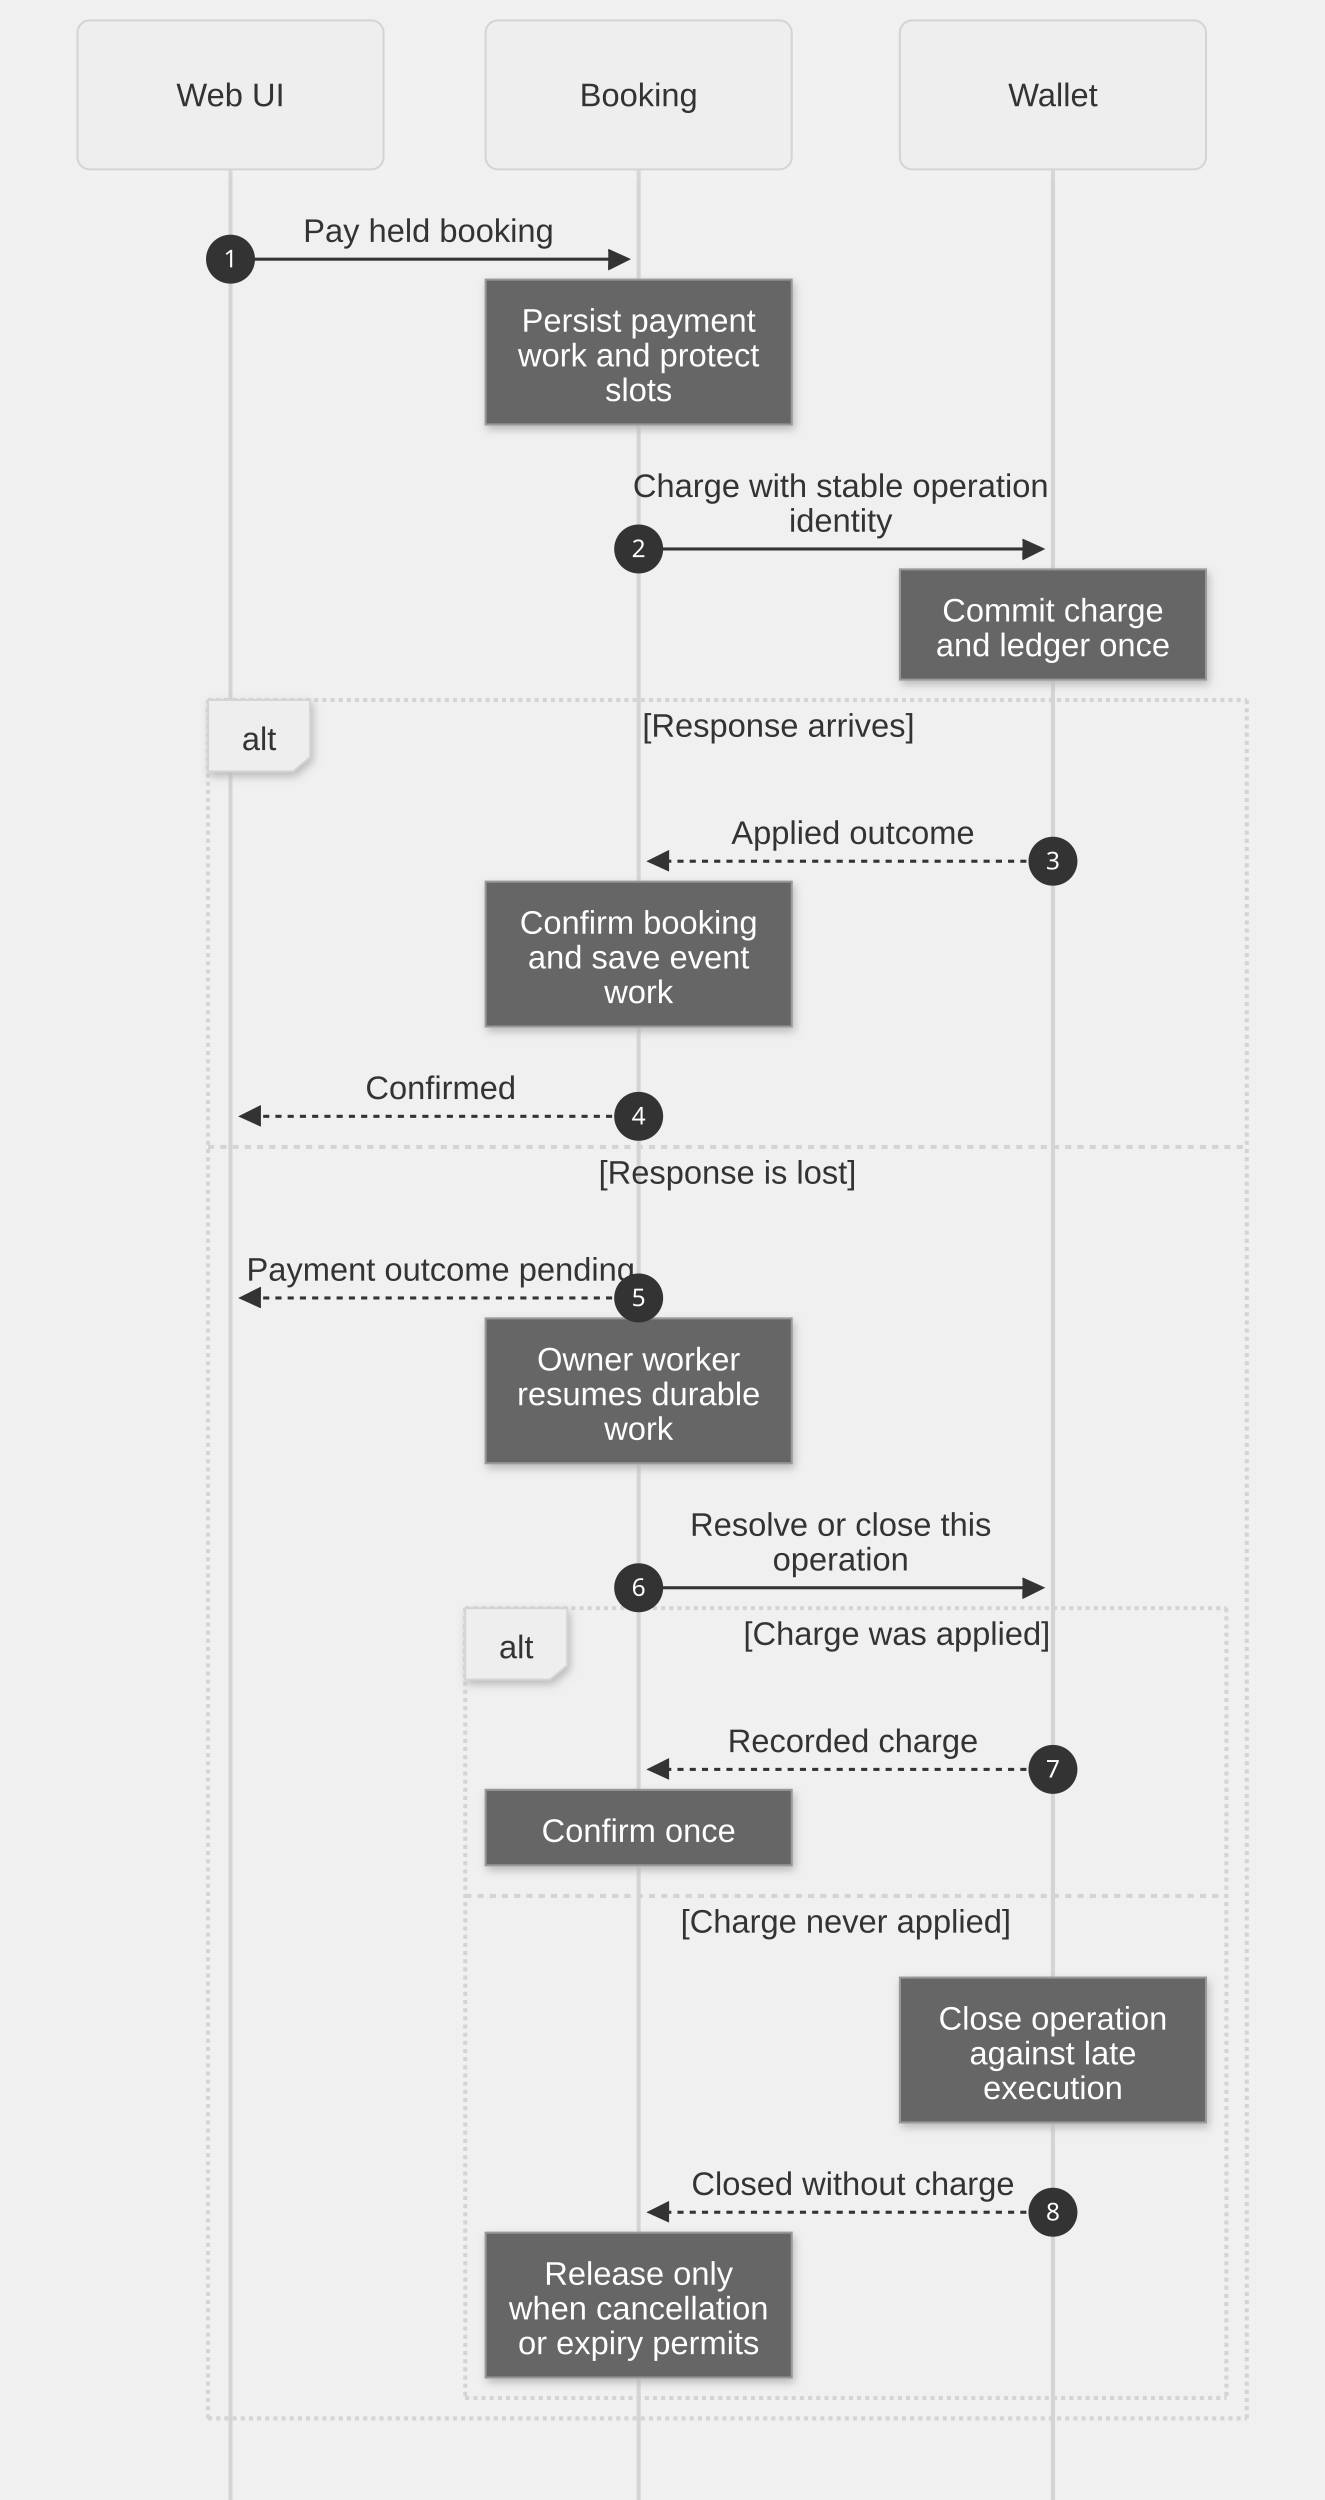
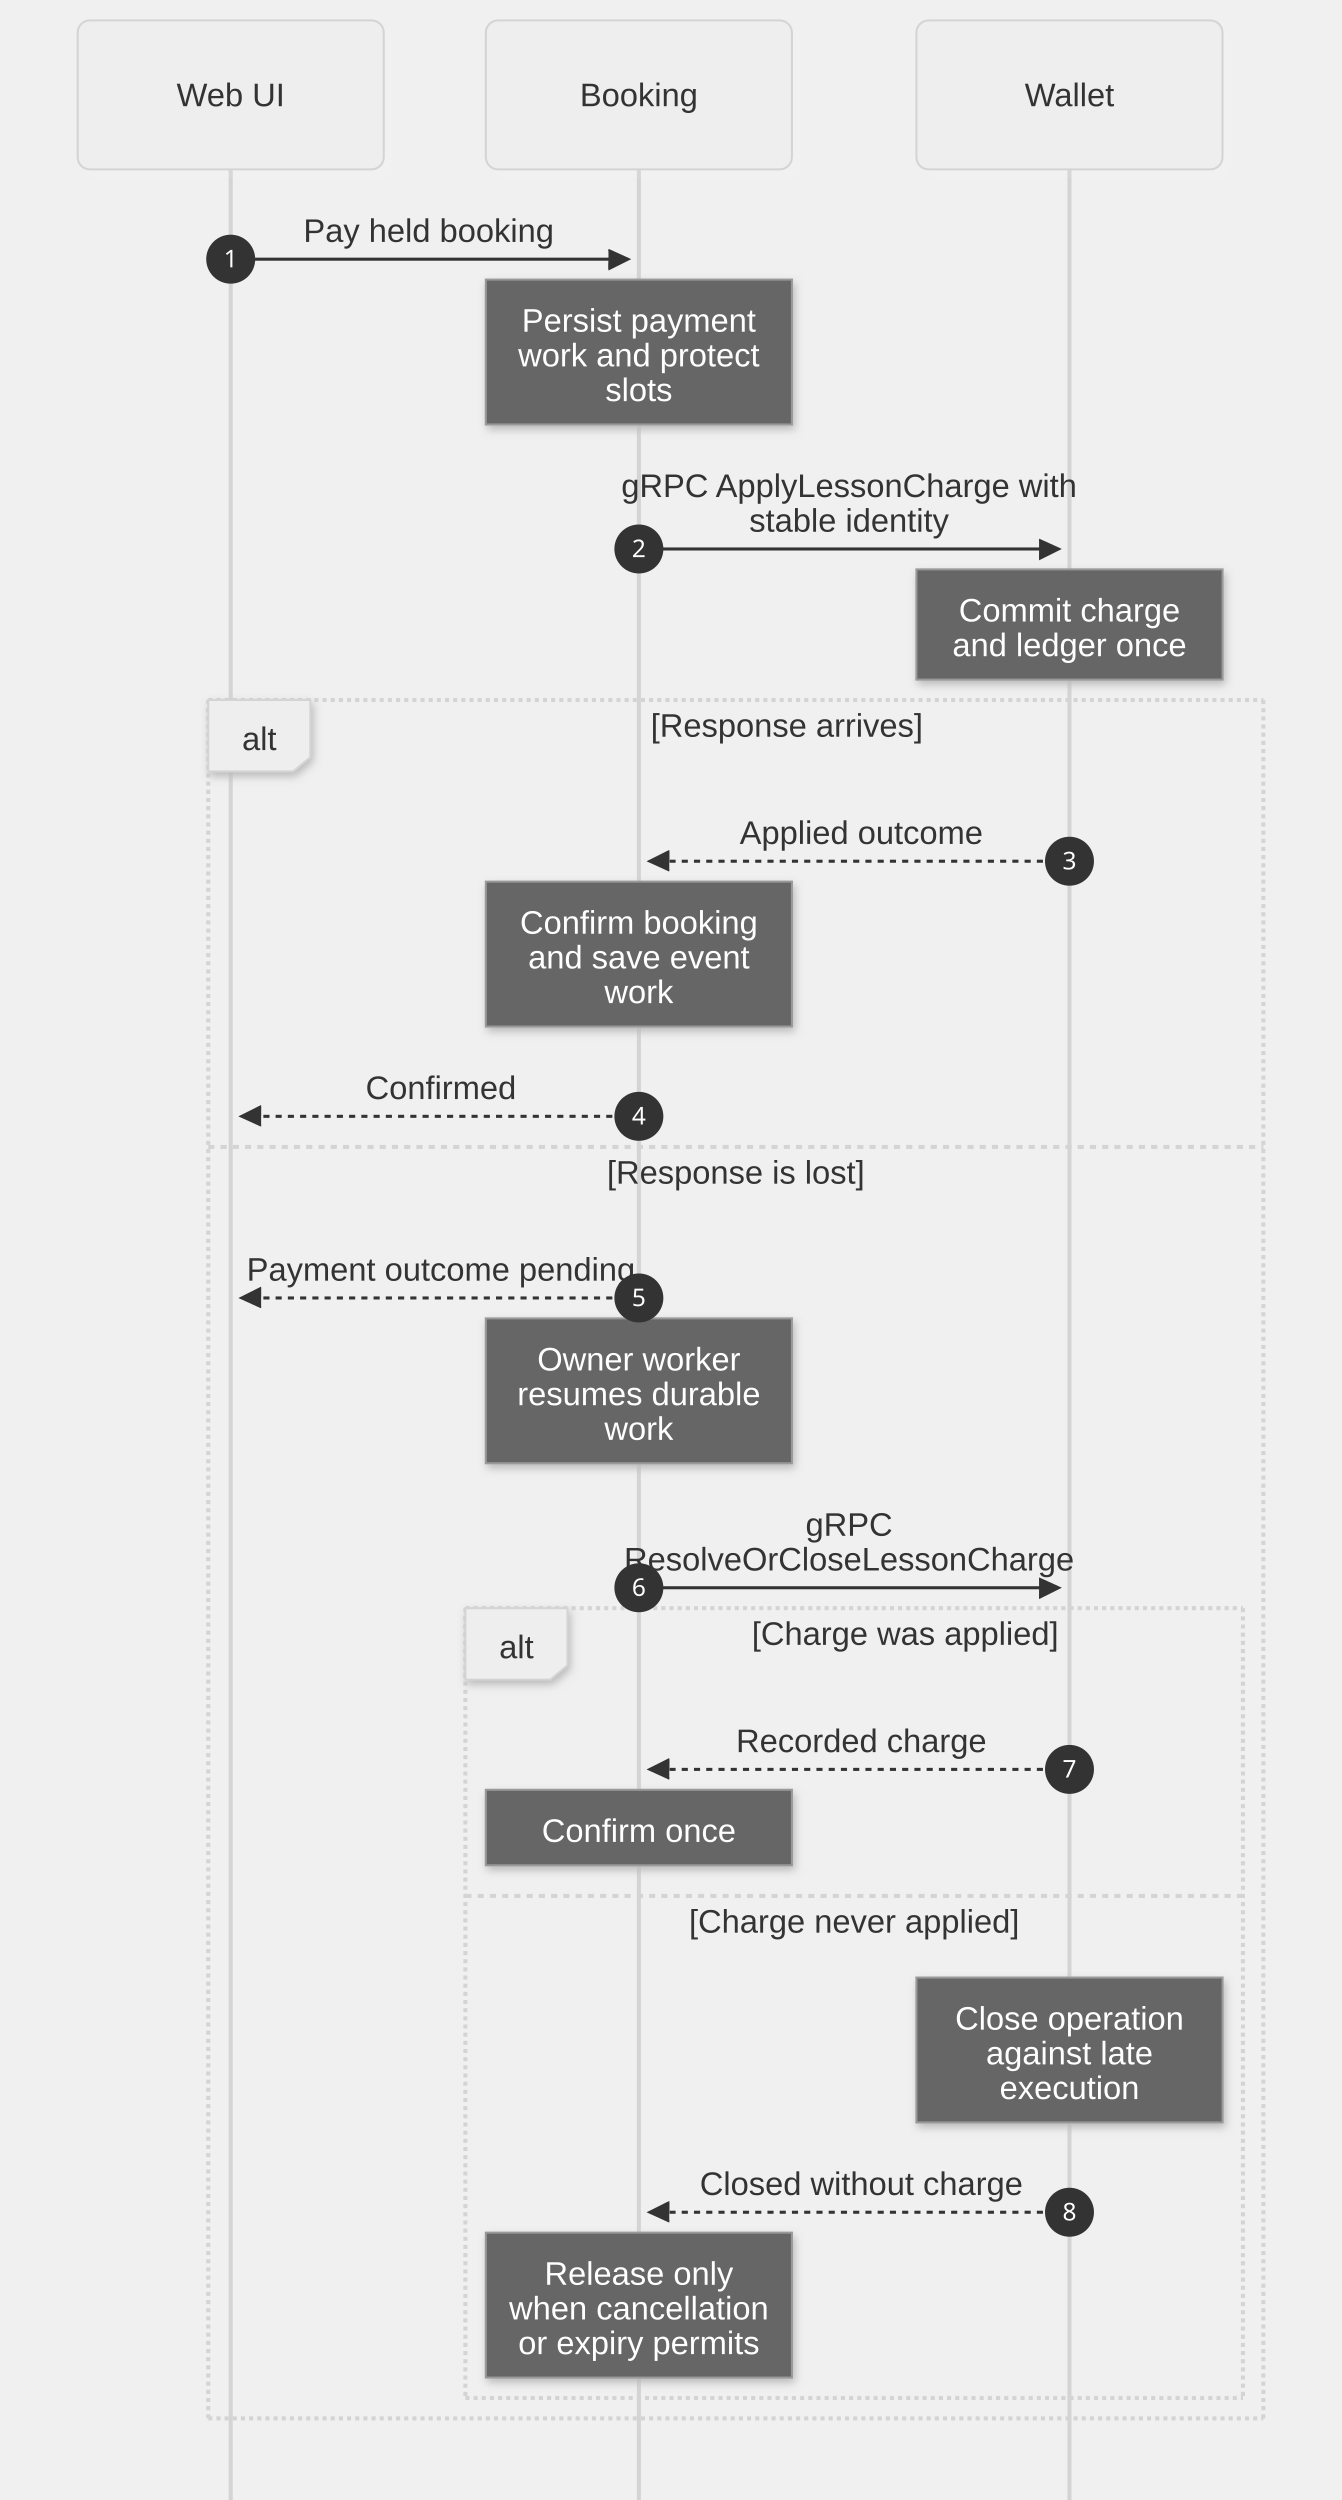
- <svg xmlns="http://www.w3.org/2000/svg" id="diagram5" width="633" height="1195" viewBox="-30 -10 633 1225" role="graphics-document document" aria-roledescription="sequence">
+ <svg xmlns="http://www.w3.org/2000/svg" id="diagram5" width="641" height="1195" viewBox="-30 -10 641 1225" role="graphics-document document" aria-roledescription="sequence">
  <g>
-     <line id="actor2" x1="478" y1="73" x2="478" y2="2000" class="actor-line 200" stroke-width="0.5px" stroke="#999" name="W" data-et="life-line" data-id="W" />
+     <line id="actor2" x1="486" y1="73" x2="486" y2="2000" class="actor-line 200" stroke-width="0.5px" stroke="#999" name="W" data-et="life-line" data-id="W" />
    <g id="root-2" data-look="neo" data-et="participant" data-type="participant" data-id="W">
-       <rect x="403" y="0" fill="#eaeaea" stroke="#666" width="150" height="73" name="W" rx="6" ry="6" class="actor actor-top" data-look="neo" filter="url(#diagram5-drop-shadow)" />
-       <text x="478" y="36.5" dominant-baseline="central" alignment-baseline="central" class="actor actor-box" style="text-anchor: middle; font-size: 16px; font-weight: 400; font-family: Arial;">
-         <tspan x="478" dy="0">Wallet</tspan>
+       <rect x="411" y="0" fill="#eaeaea" stroke="#666" width="150" height="73" name="W" rx="6" ry="6" class="actor actor-top" data-look="neo" filter="url(#diagram5-drop-shadow)" />
+       <text x="486" y="36.5" dominant-baseline="central" alignment-baseline="central" class="actor actor-box" style="text-anchor: middle; font-size: 16px; font-weight: 400; font-family: Arial;">
+         <tspan x="486" dy="0">Wallet</tspan>
      </text>
    </g>
  </g>
  <g>
    <line id="actor1" x1="275" y1="73" x2="275" y2="2000" class="actor-line 200" stroke-width="0.5px" stroke="#999" name="B" data-et="life-line" data-id="B" />
    <g id="root-1" data-look="neo" data-et="participant" data-type="participant" data-id="B">
      <rect x="200" y="0" fill="#eaeaea" stroke="#666" width="150" height="73" name="B" rx="6" ry="6" class="actor actor-top" data-look="neo" filter="url(#diagram5-drop-shadow)" />
      <text x="275" y="36.5" dominant-baseline="central" alignment-baseline="central" class="actor actor-box" style="text-anchor: middle; font-size: 16px; font-weight: 400; font-family: Arial;">
        <tspan x="275" dy="0">Booking</tspan>
      </text>
    </g>
  </g>
  <g>
    <line id="actor0" x1="75" y1="73" x2="75" y2="2000" class="actor-line 200" stroke-width="0.5px" stroke="#999" name="UI" data-et="life-line" data-id="UI" />
    <g id="root-0" data-look="neo" data-et="participant" data-type="participant" data-id="UI">
      <rect x="0" y="0" fill="#eaeaea" stroke="#666" width="150" height="73" name="UI" rx="6" ry="6" class="actor actor-top" data-look="neo" filter="url(#diagram5-drop-shadow)" />
      <text x="75" y="36.5" dominant-baseline="central" alignment-baseline="central" class="actor actor-box" style="text-anchor: middle; font-size: 16px; font-weight: 400; font-family: Arial;">
        <tspan x="75" dy="0">Web UI</tspan>
      </text>
    </g>
  </g>
  <style>#diagram5{font-family:Arial;font-size:16px;fill:#000000;}@keyframes edge-animation-frame{from{stroke-dashoffset:0;}}@keyframes dash{to{stroke-dashoffset:0;}}#diagram5 .edge-animation-slow{stroke-dasharray:9,5!important;stroke-dashoffset:900;animation:dash 50s linear infinite;stroke-linecap:round;}#diagram5 .edge-animation-fast{stroke-dasharray:9,5!important;stroke-dashoffset:900;animation:dash 20s linear infinite;stroke-linecap:round;}#diagram5 .error-icon{fill:#552222;}#diagram5 .error-text{fill:#552222;stroke:#552222;}#diagram5 .edge-thickness-normal{stroke-width:1px;}#diagram5 .edge-thickness-thick{stroke-width:3.5px;}#diagram5 .edge-pattern-solid{stroke-dasharray:0;}#diagram5 .edge-thickness-invisible{stroke-width:0;fill:none;}#diagram5 .edge-pattern-dashed{stroke-dasharray:3;}#diagram5 .edge-pattern-dotted{stroke-dasharray:2;}#diagram5 .marker{fill:#666;stroke:#666;}#diagram5 .marker.cross{stroke:#666;}#diagram5 svg{font-family:Arial;font-size:16px;}#diagram5 p{margin:0;}#diagram5 .actor{stroke:hsl(0, 0%, 83%);fill:#eee;stroke-width:1;}#diagram5 rect.actor.outer-path[data-look="neo"]{filter:drop-shadow( 1px 2px 2px rgba(185,185,185,1));}#diagram5 rect.note[data-look="neo"]{stroke:#999;fill:#666;filter:drop-shadow( 1px 2px 2px rgba(185,185,185,1));}#diagram5 text.actor&gt;tspan{fill:#333;stroke:none;}#diagram5 .actor-line{stroke:hsl(0, 0%, 83%);}#diagram5 .innerArc{stroke-width:1.5;stroke-dasharray:none;}#diagram5 .messageLine0{stroke-width:1.5;stroke-dasharray:none;stroke:#333;}#diagram5 .messageLine1{stroke-width:1.5;stroke-dasharray:2,2;stroke:#333;}#diagram5 [id$="-arrowhead"] path{fill:#333;stroke:#333;}#diagram5 .sequenceNumber{fill:white;}#diagram5 [id$="-sequencenumber"]{fill:#333;}#diagram5 [id$="-crosshead"] path{fill:#333;stroke:#333;}#diagram5 .messageText{fill:#333;stroke:none;}#diagram5 .labelBox{stroke:hsl(0, 0%, 83%);fill:#eee;filter:drop-shadow( 1px 2px 2px rgba(185,185,185,1));}#diagram5 .labelText,#diagram5 .labelText&gt;tspan{fill:#333;stroke:none;}#diagram5 .loopText,#diagram5 .loopText&gt;tspan{fill:#333;stroke:none;}#diagram5 .sectionTitle,#diagram5 .sectionTitle&gt;tspan{fill:#333;stroke:none;}#diagram5 .loopLine{stroke-width:2px;stroke-dasharray:2,2;stroke:hsl(0, 0%, 83%);fill:hsl(0, 0%, 83%);}#diagram5 .note{stroke:#999;fill:#666;}#diagram5 .noteText,#diagram5 .noteText&gt;tspan{fill:#fff;stroke:none;}#diagram5 .activation0{fill:#f4f4f4;stroke:#666;}#diagram5 .activation1{fill:#f4f4f4;stroke:#666;}#diagram5 .activation2{fill:#f4f4f4;stroke:#666;}#diagram5 .actorPopupMenu{position:absolute;}#diagram5 .actorPopupMenuPanel{position:absolute;fill:#eee;box-shadow:0px 8px 16px 0px rgba(0,0,0,0.2);filter:drop-shadow(3px 5px 2px rgb(0 0 0 / 0.4));}#diagram5 .actor-man circle,#diagram5 line{fill:#eee;stroke-width:2px;}#diagram5 g rect.rect{filter:drop-shadow( 1px 2px 2px rgba(185,185,185,1));stroke:#999;}#diagram5 .node .neo-node{stroke:#999;}#diagram5 [data-look="neo"].node rect,#diagram5 [data-look="neo"].cluster rect,#diagram5 [data-look="neo"].node polygon{stroke:url(#diagram5-gradient);filter:drop-shadow( 1px 2px 2px rgba(185,185,185,1));}#diagram5 [data-look="neo"].swimlane.cluster rect{filter:none;}#diagram5 [data-look="neo"].node path{stroke:url(#diagram5-gradient);stroke-width:1px;}#diagram5 [data-look="neo"].node .outer-path{filter:drop-shadow( 1px 2px 2px rgba(185,185,185,1));}#diagram5 [data-look="neo"].node .neo-line path{stroke:#999;filter:none;}#diagram5 [data-look="neo"].node circle{stroke:url(#diagram5-gradient);filter:drop-shadow( 1px 2px 2px rgba(185,185,185,1));}#diagram5 [data-look="neo"].node circle .state-start{fill:#000000;}#diagram5 [data-look="neo"].icon-shape .icon{fill:url(#diagram5-gradient);filter:drop-shadow( 1px 2px 2px rgba(185,185,185,1));}#diagram5 [data-look="neo"].icon-shape .icon-neo path{stroke:url(#diagram5-gradient);filter:drop-shadow( 1px 2px 2px rgba(185,185,185,1));}#diagram5 :root{--mermaid-font-family:Arial;}</style>
  <g />
  <defs>
    <symbol id="diagram5-computer" width="24" height="24">
      <path transform="scale(.5)" d="M2 2v13h20v-13h-20zm18 11h-16v-9h16v9zm-10.228 6l.466-1h3.524l.467 1h-4.457zm14.228 3h-24l2-6h2.104l-1.33 4h18.45l-1.297-4h2.073l2 6zm-5-10h-14v-7h14v7z" />
    </symbol>
  </defs>
  <defs>
    <symbol id="diagram5-database" fill-rule="evenodd" clip-rule="evenodd">
      <path transform="scale(.5)" d="M12.258.001l.256.004.255.005.253.008.251.01.249.012.247.015.246.016.242.019.241.02.239.023.236.024.233.027.231.028.229.031.225.032.223.034.22.036.217.038.214.04.211.041.208.043.205.045.201.046.198.048.194.05.191.051.187.053.183.054.18.056.175.057.172.059.168.06.163.061.16.063.155.064.15.066.074.033.073.033.071.034.07.034.069.035.068.035.067.035.066.035.064.036.064.036.062.036.06.036.06.037.058.037.058.037.055.038.055.038.053.038.052.038.051.039.05.039.048.039.047.039.045.04.044.04.043.04.041.04.04.041.039.041.037.041.036.041.034.041.033.042.032.042.03.042.029.042.027.042.026.043.024.043.023.043.021.043.02.043.018.044.017.043.015.044.013.044.012.044.011.045.009.044.007.045.006.045.004.045.002.045.001.045v17l-.001.045-.002.045-.004.045-.006.045-.007.045-.009.044-.011.045-.012.044-.013.044-.015.044-.017.043-.018.044-.02.043-.021.043-.023.043-.024.043-.026.043-.027.042-.029.042-.03.042-.032.042-.033.042-.034.041-.036.041-.037.041-.039.041-.04.041-.041.04-.043.04-.044.04-.045.04-.047.039-.048.039-.05.039-.051.039-.052.038-.053.038-.055.038-.055.038-.058.037-.058.037-.06.037-.06.036-.062.036-.064.036-.064.036-.066.035-.067.035-.068.035-.069.035-.07.034-.071.034-.073.033-.074.033-.15.066-.155.064-.16.063-.163.061-.168.06-.172.059-.175.057-.18.056-.183.054-.187.053-.191.051-.194.05-.198.048-.201.046-.205.045-.208.043-.211.041-.214.04-.217.038-.22.036-.223.034-.225.032-.229.031-.231.028-.233.027-.236.024-.239.023-.241.02-.242.019-.246.016-.247.015-.249.012-.251.01-.253.008-.255.005-.256.004-.258.001-.258-.001-.256-.004-.255-.005-.253-.008-.251-.01-.249-.012-.247-.015-.245-.016-.243-.019-.241-.02-.238-.023-.236-.024-.234-.027-.231-.028-.228-.031-.226-.032-.223-.034-.22-.036-.217-.038-.214-.04-.211-.041-.208-.043-.204-.045-.201-.046-.198-.048-.195-.05-.19-.051-.187-.053-.184-.054-.179-.056-.176-.057-.172-.059-.167-.06-.164-.061-.159-.063-.155-.064-.151-.066-.074-.033-.072-.033-.072-.034-.07-.034-.069-.035-.068-.035-.067-.035-.066-.035-.064-.036-.063-.036-.062-.036-.061-.036-.06-.037-.058-.037-.057-.037-.056-.038-.055-.038-.053-.038-.052-.038-.051-.039-.049-.039-.049-.039-.046-.039-.046-.04-.044-.04-.043-.04-.041-.04-.04-.041-.039-.041-.037-.041-.036-.041-.034-.041-.033-.042-.032-.042-.03-.042-.029-.042-.027-.042-.026-.043-.024-.043-.023-.043-.021-.043-.02-.043-.018-.044-.017-.043-.015-.044-.013-.044-.012-.044-.011-.045-.009-.044-.007-.045-.006-.045-.004-.045-.002-.045-.001-.045v-17l.001-.045.002-.045.004-.045.006-.045.007-.045.009-.044.011-.045.012-.044.013-.044.015-.044.017-.043.018-.044.02-.043.021-.043.023-.043.024-.043.026-.043.027-.042.029-.042.03-.042.032-.042.033-.042.034-.041.036-.041.037-.041.039-.041.04-.041.041-.04.043-.04.044-.04.046-.04.046-.039.049-.039.049-.039.051-.039.052-.038.053-.038.055-.038.056-.038.057-.037.058-.037.06-.037.061-.036.062-.036.063-.036.064-.036.066-.035.067-.035.068-.035.069-.035.07-.034.072-.034.072-.033.074-.033.151-.066.155-.064.159-.063.164-.061.167-.06.172-.059.176-.057.179-.056.184-.054.187-.053.19-.051.195-.05.198-.048.201-.046.204-.045.208-.043.211-.041.214-.04.217-.038.22-.036.223-.034.226-.032.228-.031.231-.028.234-.027.236-.024.238-.023.241-.02.243-.019.245-.016.247-.015.249-.012.251-.01.253-.008.255-.005.256-.004.258-.001.258.001zm-9.258 20.499v.01l.001.021.003.021.004.022.005.021.006.022.007.022.009.023.01.022.011.023.012.023.013.023.015.023.016.024.017.023.018.024.019.024.021.024.022.025.023.024.024.025.052.049.056.05.061.051.066.051.07.051.075.051.079.052.084.052.088.052.092.052.097.052.102.051.105.052.11.052.114.051.119.051.123.051.127.05.131.05.135.05.139.048.144.049.147.047.152.047.155.047.16.045.163.045.167.043.171.043.176.041.178.041.183.039.187.039.19.037.194.035.197.035.202.033.204.031.209.03.212.029.216.027.219.025.222.024.226.021.23.02.233.018.236.016.24.015.243.012.246.01.249.008.253.005.256.004.259.001.26-.001.257-.004.254-.005.25-.008.247-.011.244-.012.241-.014.237-.016.233-.018.231-.021.226-.021.224-.024.22-.026.216-.027.212-.028.21-.031.205-.031.202-.034.198-.034.194-.036.191-.037.187-.039.183-.04.179-.04.175-.042.172-.043.168-.044.163-.045.16-.046.155-.046.152-.047.148-.048.143-.049.139-.049.136-.05.131-.05.126-.05.123-.051.118-.052.114-.051.11-.052.106-.052.101-.052.096-.052.092-.052.088-.053.083-.051.079-.052.074-.052.07-.051.065-.051.06-.051.056-.05.051-.05.023-.024.023-.025.021-.024.02-.024.019-.024.018-.024.017-.024.015-.023.014-.024.013-.023.012-.023.01-.023.01-.022.008-.022.006-.022.006-.022.004-.022.004-.021.001-.021.001-.021v-4.127l-.077.055-.08.053-.083.054-.085.053-.087.052-.09.052-.093.051-.095.05-.097.05-.1.049-.102.049-.105.048-.106.047-.109.047-.111.046-.114.045-.115.045-.118.044-.12.043-.122.042-.124.042-.126.041-.128.04-.13.04-.132.038-.134.038-.135.037-.138.037-.139.035-.142.035-.143.034-.144.033-.147.032-.148.031-.15.03-.151.03-.153.029-.154.027-.156.027-.158.026-.159.025-.161.024-.162.023-.163.022-.165.021-.166.02-.167.019-.169.018-.169.017-.171.016-.173.015-.173.014-.175.013-.175.012-.177.011-.178.01-.179.008-.179.008-.181.006-.182.005-.182.004-.184.003-.184.002h-.37l-.184-.002-.184-.003-.182-.004-.182-.005-.181-.006-.179-.008-.179-.008-.178-.01-.176-.011-.176-.012-.175-.013-.173-.014-.172-.015-.171-.016-.17-.017-.169-.018-.167-.019-.166-.02-.165-.021-.163-.022-.162-.023-.161-.024-.159-.025-.157-.026-.156-.027-.155-.027-.153-.029-.151-.03-.15-.03-.148-.031-.146-.032-.145-.033-.143-.034-.141-.035-.14-.035-.137-.037-.136-.037-.134-.038-.132-.038-.13-.04-.128-.04-.126-.041-.124-.042-.122-.042-.12-.044-.117-.043-.116-.045-.113-.045-.112-.046-.109-.047-.106-.047-.105-.048-.102-.049-.1-.049-.097-.05-.095-.05-.093-.052-.09-.051-.087-.052-.085-.053-.083-.054-.08-.054-.077-.054v4.127zm0-5.654v.011l.001.021.003.021.004.021.005.022.006.022.007.022.009.022.01.022.011.023.012.023.013.023.015.024.016.023.017.024.018.024.019.024.021.024.022.024.023.025.024.024.052.05.056.05.061.05.066.051.07.051.075.052.079.051.084.052.088.052.092.052.097.052.102.052.105.052.11.051.114.051.119.052.123.05.127.051.131.05.135.049.139.049.144.048.147.048.152.047.155.046.16.045.163.045.167.044.171.042.176.042.178.04.183.04.187.038.19.037.194.036.197.034.202.033.204.032.209.03.212.028.216.027.219.025.222.024.226.022.23.02.233.018.236.016.24.014.243.012.246.01.249.008.253.006.256.003.259.001.26-.001.257-.003.254-.006.25-.008.247-.01.244-.012.241-.015.237-.016.233-.018.231-.02.226-.022.224-.024.22-.025.216-.027.212-.029.21-.03.205-.032.202-.033.198-.035.194-.036.191-.037.187-.039.183-.039.179-.041.175-.042.172-.043.168-.044.163-.045.16-.045.155-.047.152-.047.148-.048.143-.048.139-.05.136-.049.131-.05.126-.051.123-.051.118-.051.114-.052.11-.052.106-.052.101-.052.096-.052.092-.052.088-.052.083-.052.079-.052.074-.051.07-.052.065-.051.06-.05.056-.051.051-.049.023-.025.023-.024.021-.025.02-.024.019-.024.018-.024.017-.024.015-.023.014-.023.013-.024.012-.022.01-.023.01-.023.008-.022.006-.022.006-.022.004-.021.004-.022.001-.021.001-.021v-4.139l-.077.054-.08.054-.083.054-.085.052-.087.053-.09.051-.093.051-.095.051-.097.05-.1.049-.102.049-.105.048-.106.047-.109.047-.111.046-.114.045-.115.044-.118.044-.12.044-.122.042-.124.042-.126.041-.128.04-.13.039-.132.039-.134.038-.135.037-.138.036-.139.036-.142.035-.143.033-.144.033-.147.033-.148.031-.15.03-.151.03-.153.028-.154.028-.156.027-.158.026-.159.025-.161.024-.162.023-.163.022-.165.021-.166.02-.167.019-.169.018-.169.017-.171.016-.173.015-.173.014-.175.013-.175.012-.177.011-.178.009-.179.009-.179.007-.181.007-.182.005-.182.004-.184.003-.184.002h-.37l-.184-.002-.184-.003-.182-.004-.182-.005-.181-.007-.179-.007-.179-.009-.178-.009-.176-.011-.176-.012-.175-.013-.173-.014-.172-.015-.171-.016-.17-.017-.169-.018-.167-.019-.166-.02-.165-.021-.163-.022-.162-.023-.161-.024-.159-.025-.157-.026-.156-.027-.155-.028-.153-.028-.151-.03-.15-.03-.148-.031-.146-.033-.145-.033-.143-.033-.141-.035-.14-.036-.137-.036-.136-.037-.134-.038-.132-.039-.13-.039-.128-.04-.126-.041-.124-.042-.122-.043-.12-.043-.117-.044-.116-.044-.113-.046-.112-.046-.109-.046-.106-.047-.105-.048-.102-.049-.1-.049-.097-.05-.095-.051-.093-.051-.09-.051-.087-.053-.085-.052-.083-.054-.08-.054-.077-.054v4.139zm0-5.666v.011l.001.02.003.022.004.021.005.022.006.021.007.022.009.023.01.022.011.023.012.023.013.023.015.023.016.024.017.024.018.023.019.024.021.025.022.024.023.024.024.025.052.05.056.05.061.05.066.051.07.051.075.052.079.051.084.052.088.052.092.052.097.052.102.052.105.051.11.052.114.051.119.051.123.051.127.05.131.05.135.05.139.049.144.048.147.048.152.047.155.046.16.045.163.045.167.043.171.043.176.042.178.04.183.04.187.038.19.037.194.036.197.034.202.033.204.032.209.03.212.028.216.027.219.025.222.024.226.021.23.02.233.018.236.017.24.014.243.012.246.01.249.008.253.006.256.003.259.001.26-.001.257-.003.254-.006.25-.008.247-.01.244-.013.241-.014.237-.016.233-.018.231-.02.226-.022.224-.024.22-.025.216-.027.212-.029.21-.03.205-.032.202-.033.198-.035.194-.036.191-.037.187-.039.183-.039.179-.041.175-.042.172-.043.168-.044.163-.045.16-.045.155-.047.152-.047.148-.048.143-.049.139-.049.136-.049.131-.051.126-.05.123-.051.118-.052.114-.051.11-.052.106-.052.101-.052.096-.052.092-.052.088-.052.083-.052.079-.052.074-.052.07-.051.065-.051.06-.051.056-.05.051-.049.023-.025.023-.025.021-.024.02-.024.019-.024.018-.024.017-.024.015-.023.014-.024.013-.023.012-.023.01-.022.01-.023.008-.022.006-.022.006-.022.004-.022.004-.021.001-.021.001-.021v-4.153l-.077.054-.08.054-.083.053-.085.053-.087.053-.09.051-.093.051-.095.051-.097.05-.1.049-.102.048-.105.048-.106.048-.109.046-.111.046-.114.046-.115.044-.118.044-.12.043-.122.043-.124.042-.126.041-.128.04-.13.039-.132.039-.134.038-.135.037-.138.036-.139.036-.142.034-.143.034-.144.033-.147.032-.148.032-.15.03-.151.03-.153.028-.154.028-.156.027-.158.026-.159.024-.161.024-.162.023-.163.023-.165.021-.166.02-.167.019-.169.018-.169.017-.171.016-.173.015-.173.014-.175.013-.175.012-.177.01-.178.01-.179.009-.179.007-.181.006-.182.006-.182.004-.184.003-.184.001-.185.001-.185-.001-.184-.001-.184-.003-.182-.004-.182-.006-.181-.006-.179-.007-.179-.009-.178-.01-.176-.01-.176-.012-.175-.013-.173-.014-.172-.015-.171-.016-.17-.017-.169-.018-.167-.019-.166-.02-.165-.021-.163-.023-.162-.023-.161-.024-.159-.024-.157-.026-.156-.027-.155-.028-.153-.028-.151-.03-.15-.03-.148-.032-.146-.032-.145-.033-.143-.034-.141-.034-.14-.036-.137-.036-.136-.037-.134-.038-.132-.039-.13-.039-.128-.041-.126-.041-.124-.041-.122-.043-.12-.043-.117-.044-.116-.044-.113-.046-.112-.046-.109-.046-.106-.048-.105-.048-.102-.048-.1-.05-.097-.049-.095-.051-.093-.051-.09-.052-.087-.052-.085-.053-.083-.053-.08-.054-.077-.054v4.153zm8.74-8.179l-.257.004-.254.005-.25.008-.247.011-.244.012-.241.014-.237.016-.233.018-.231.021-.226.022-.224.023-.22.026-.216.027-.212.028-.21.031-.205.032-.202.033-.198.034-.194.036-.191.038-.187.038-.183.04-.179.041-.175.042-.172.043-.168.043-.163.045-.16.046-.155.046-.152.048-.148.048-.143.048-.139.049-.136.05-.131.05-.126.051-.123.051-.118.051-.114.052-.11.052-.106.052-.101.052-.096.052-.092.052-.088.052-.083.052-.079.052-.074.051-.07.052-.065.051-.06.05-.056.05-.051.05-.023.025-.023.024-.021.024-.02.025-.019.024-.018.024-.017.023-.015.024-.014.023-.013.023-.012.023-.01.023-.01.022-.008.022-.006.023-.006.021-.004.022-.004.021-.001.021-.001.021.001.021.001.021.004.021.004.022.006.021.006.023.008.022.01.022.01.023.012.023.013.023.014.023.015.024.017.023.018.024.019.024.02.025.021.024.023.024.023.025.051.05.056.05.06.05.065.051.07.052.074.051.079.052.083.052.088.052.092.052.096.052.101.052.106.052.11.052.114.052.118.051.123.051.126.051.131.05.136.05.139.049.143.048.148.048.152.048.155.046.16.046.163.045.168.043.172.043.175.042.179.041.183.04.187.038.191.038.194.036.198.034.202.033.205.032.21.031.212.028.216.027.22.026.224.023.226.022.231.021.233.018.237.016.241.014.244.012.247.011.25.008.254.005.257.004.26.001.26-.001.257-.004.254-.005.25-.008.247-.011.244-.012.241-.014.237-.016.233-.018.231-.021.226-.022.224-.023.22-.026.216-.027.212-.028.21-.031.205-.032.202-.033.198-.034.194-.036.191-.038.187-.038.183-.04.179-.041.175-.042.172-.043.168-.043.163-.045.16-.046.155-.046.152-.048.148-.048.143-.048.139-.049.136-.05.131-.05.126-.051.123-.051.118-.051.114-.052.11-.052.106-.052.101-.052.096-.052.092-.052.088-.052.083-.052.079-.052.074-.051.07-.052.065-.051.06-.05.056-.05.051-.05.023-.025.023-.024.021-.024.02-.025.019-.024.018-.024.017-.023.015-.024.014-.023.013-.023.012-.023.01-.023.01-.022.008-.022.006-.023.006-.021.004-.022.004-.021.001-.021.001-.021-.001-.021-.001-.021-.004-.021-.004-.022-.006-.021-.006-.023-.008-.022-.01-.022-.01-.023-.012-.023-.013-.023-.014-.023-.015-.024-.017-.023-.018-.024-.019-.024-.02-.025-.021-.024-.023-.024-.023-.025-.051-.05-.056-.05-.06-.05-.065-.051-.07-.052-.074-.051-.079-.052-.083-.052-.088-.052-.092-.052-.096-.052-.101-.052-.106-.052-.11-.052-.114-.052-.118-.051-.123-.051-.126-.051-.131-.05-.136-.05-.139-.049-.143-.048-.148-.048-.152-.048-.155-.046-.16-.046-.163-.045-.168-.043-.172-.043-.175-.042-.179-.041-.183-.04-.187-.038-.191-.038-.194-.036-.198-.034-.202-.033-.205-.032-.21-.031-.212-.028-.216-.027-.22-.026-.224-.023-.226-.022-.231-.021-.233-.018-.237-.016-.241-.014-.244-.012-.247-.011-.25-.008-.254-.005-.257-.004-.26-.001-.26.001z" />
    </symbol>
  </defs>
  <defs>
    <symbol id="diagram5-clock" width="24" height="24">
      <path transform="scale(.5)" d="M12 2c5.514 0 10 4.486 10 10s-4.486 10-10 10-10-4.486-10-10 4.486-10 10-10zm0-2c-6.627 0-12 5.373-12 12s5.373 12 12 12 12-5.373 12-12-5.373-12-12-12zm5.848 12.459c.202.038.202.333.001.372-1.907.361-6.045 1.111-6.547 1.111-.719 0-1.301-.582-1.301-1.301 0-.512.77-5.447 1.125-7.445.034-.192.312-.181.343.014l.985 6.238 5.394 1.011z" />
    </symbol>
  </defs>
  <defs>
    <marker id="diagram5-arrowhead" refX="7.9" refY="5" markerUnits="userSpaceOnUse" markerWidth="12" markerHeight="12" orient="auto-start-reverse">
      <path d="M -1 0 L 10 5 L 0 10 z" />
    </marker>
  </defs>
  <defs>
    <marker id="diagram5-crosshead" markerWidth="15" markerHeight="8" orient="auto" refX="4" refY="4.5">
      <path fill="none" stroke="#000000" stroke-width="1pt" d="M 1,2 L 6,7 M 6,2 L 1,7" style="stroke-dasharray: 0, 0;" />
    </marker>
  </defs>
  <defs>
    <marker id="diagram5-filled-head" refX="15.5" refY="7" markerWidth="20" markerHeight="28" orient="auto">
      <path d="M 18,7 L9,13 L14,7 L9,1 Z" />
    </marker>
  </defs>
  <defs>
    <marker id="diagram5-sequencenumber" refX="15" refY="15" markerWidth="60" markerHeight="40" orient="auto">
      <circle cx="15" cy="15" r="6" />
    </marker>
  </defs>
  <defs>
    <marker id="diagram5-solidTopArrowHead" refX="7.9" refY="7.25" markerUnits="userSpaceOnUse" markerWidth="12" markerHeight="12" orient="auto-start-reverse">
      <path d="M 0 0 L 10 8 L 0 8 z" />
    </marker>
  </defs>
  <defs>
    <marker id="diagram5-solidBottomArrowHead" refX="7.9" refY="0.75" markerUnits="userSpaceOnUse" markerWidth="12" markerHeight="12" orient="auto-start-reverse">
      <path d="M 0 0 L 10 0 L 0 8 z" />
    </marker>
  </defs>
  <defs>
    <marker id="diagram5-stickTopArrowHead" refX="7.5" refY="7" markerUnits="userSpaceOnUse" markerWidth="12" markerHeight="12" orient="auto-start-reverse">
      <path d="M 0 0 L 7 7" stroke="black" stroke-width="1.5" fill="none" />
    </marker>
  </defs>
  <defs>
    <marker id="diagram5-stickBottomArrowHead" refX="7.5" refY="0" markerUnits="userSpaceOnUse" markerWidth="12" markerHeight="12" orient="auto-start-reverse">
      <path d="M 0 7 L 7 0" stroke="black" stroke-width="1.5" fill="none" />
    </marker>
  </defs>
  <defs>
    <filter id="diagram5-drop-shadow" height="130%" width="130%">
      <feDropShadow dx="4" dy="4" stdDeviation="0" flood-opacity="0.06" flood-color="#FFFFFF" />
    </filter>
  </defs>
  <g data-et="note" data-id="i1">
    <rect x="200" y="127" fill="#EDF2AE" stroke="#666" width="150" height="71" class="note" data-look="neo" />
    <text x="275" y="132" text-anchor="middle" dominant-baseline="middle" alignment-baseline="middle" class="noteText" dy="1em" style="font-family: Arial; font-size: 16px; font-weight: 400;">
      <tspan x="275">Persist payment</tspan>
    </text>
    <text x="275" y="149" text-anchor="middle" dominant-baseline="middle" alignment-baseline="middle" class="noteText" dy="1em" style="font-family: Arial; font-size: 16px; font-weight: 400;">
      <tspan x="275">work and protect</tspan>
    </text>
    <text x="275" y="166" text-anchor="middle" dominant-baseline="middle" alignment-baseline="middle" class="noteText" dy="1em" style="font-family: Arial; font-size: 16px; font-weight: 400;">
      <tspan x="275">slots</tspan>
    </text>
  </g>
  <g data-et="note" data-id="i3">
-     <rect x="403" y="269" fill="#EDF2AE" stroke="#666" width="150" height="54" class="note" data-look="neo" />
-     <text x="478" y="274" text-anchor="middle" dominant-baseline="middle" alignment-baseline="middle" class="noteText" dy="1em" style="font-family: Arial; font-size: 16px; font-weight: 400;">
-       <tspan x="478">Commit charge</tspan>
-     </text>
-     <text x="478" y="291" text-anchor="middle" dominant-baseline="middle" alignment-baseline="middle" class="noteText" dy="1em" style="font-family: Arial; font-size: 16px; font-weight: 400;">
-       <tspan x="478">and ledger once</tspan>
+     <rect x="411" y="269" fill="#EDF2AE" stroke="#666" width="150" height="54" class="note" data-look="neo" />
+     <text x="486" y="274" text-anchor="middle" dominant-baseline="middle" alignment-baseline="middle" class="noteText" dy="1em" style="font-family: Arial; font-size: 16px; font-weight: 400;">
+       <tspan x="486">Commit charge</tspan>
+     </text>
+     <text x="486" y="291" text-anchor="middle" dominant-baseline="middle" alignment-baseline="middle" class="noteText" dy="1em" style="font-family: Arial; font-size: 16px; font-weight: 400;">
+       <tspan x="486">and ledger once</tspan>
    </text>
  </g>
  <g data-et="note" data-id="i6">
    <rect x="200" y="422" fill="#EDF2AE" stroke="#666" width="150" height="71" class="note" data-look="neo" />
    <text x="275" y="427" text-anchor="middle" dominant-baseline="middle" alignment-baseline="middle" class="noteText" dy="1em" style="font-family: Arial; font-size: 16px; font-weight: 400;">
      <tspan x="275">Confirm booking</tspan>
    </text>
    <text x="275" y="444" text-anchor="middle" dominant-baseline="middle" alignment-baseline="middle" class="noteText" dy="1em" style="font-family: Arial; font-size: 16px; font-weight: 400;">
      <tspan x="275">and save event</tspan>
    </text>
    <text x="275" y="461" text-anchor="middle" dominant-baseline="middle" alignment-baseline="middle" class="noteText" dy="1em" style="font-family: Arial; font-size: 16px; font-weight: 400;">
      <tspan x="275">work</tspan>
    </text>
  </g>
  <g data-et="note" data-id="i10">
    <rect x="200" y="636" fill="#EDF2AE" stroke="#666" width="150" height="71" class="note" data-look="neo" />
    <text x="275" y="641" text-anchor="middle" dominant-baseline="middle" alignment-baseline="middle" class="noteText" dy="1em" style="font-family: Arial; font-size: 16px; font-weight: 400;">
      <tspan x="275">Owner worker</tspan>
    </text>
    <text x="275" y="658" text-anchor="middle" dominant-baseline="middle" alignment-baseline="middle" class="noteText" dy="1em" style="font-family: Arial; font-size: 16px; font-weight: 400;">
      <tspan x="275">resumes durable</tspan>
    </text>
    <text x="275" y="675" text-anchor="middle" dominant-baseline="middle" alignment-baseline="middle" class="noteText" dy="1em" style="font-family: Arial; font-size: 16px; font-weight: 400;">
      <tspan x="275">work</tspan>
    </text>
  </g>
  <g data-et="note" data-id="i14">
    <rect x="200" y="867" fill="#EDF2AE" stroke="#666" width="150" height="37" class="note" data-look="neo" />
    <text x="275" y="872" text-anchor="middle" dominant-baseline="middle" alignment-baseline="middle" class="noteText" dy="1em" style="font-family: Arial; font-size: 16px; font-weight: 400;">
      <tspan x="275">Confirm once</tspan>
    </text>
  </g>
  <g data-et="note" data-id="i16">
-     <rect x="403" y="959" fill="#EDF2AE" stroke="#666" width="150" height="71" class="note" data-look="neo" />
-     <text x="478" y="964" text-anchor="middle" dominant-baseline="middle" alignment-baseline="middle" class="noteText" dy="1em" style="font-family: Arial; font-size: 16px; font-weight: 400;">
-       <tspan x="478">Close operation</tspan>
-     </text>
-     <text x="478" y="981" text-anchor="middle" dominant-baseline="middle" alignment-baseline="middle" class="noteText" dy="1em" style="font-family: Arial; font-size: 16px; font-weight: 400;">
-       <tspan x="478">against late</tspan>
-     </text>
-     <text x="478" y="998" text-anchor="middle" dominant-baseline="middle" alignment-baseline="middle" class="noteText" dy="1em" style="font-family: Arial; font-size: 16px; font-weight: 400;">
-       <tspan x="478">execution</tspan>
+     <rect x="411" y="959" fill="#EDF2AE" stroke="#666" width="150" height="71" class="note" data-look="neo" />
+     <text x="486" y="964" text-anchor="middle" dominant-baseline="middle" alignment-baseline="middle" class="noteText" dy="1em" style="font-family: Arial; font-size: 16px; font-weight: 400;">
+       <tspan x="486">Close operation</tspan>
+     </text>
+     <text x="486" y="981" text-anchor="middle" dominant-baseline="middle" alignment-baseline="middle" class="noteText" dy="1em" style="font-family: Arial; font-size: 16px; font-weight: 400;">
+       <tspan x="486">against late</tspan>
+     </text>
+     <text x="486" y="998" text-anchor="middle" dominant-baseline="middle" alignment-baseline="middle" class="noteText" dy="1em" style="font-family: Arial; font-size: 16px; font-weight: 400;">
+       <tspan x="486">execution</tspan>
    </text>
  </g>
  <g data-et="note" data-id="i18">
    <rect x="200" y="1084" fill="#EDF2AE" stroke="#666" width="150" height="71" class="note" data-look="neo" />
    <text x="275" y="1089" text-anchor="middle" dominant-baseline="middle" alignment-baseline="middle" class="noteText" dy="1em" style="font-family: Arial; font-size: 16px; font-weight: 400;">
      <tspan x="275">Release only</tspan>
    </text>
    <text x="275" y="1106" text-anchor="middle" dominant-baseline="middle" alignment-baseline="middle" class="noteText" dy="1em" style="font-family: Arial; font-size: 16px; font-weight: 400;">
      <tspan x="275">when cancellation</tspan>
    </text>
    <text x="275" y="1123" text-anchor="middle" dominant-baseline="middle" alignment-baseline="middle" class="noteText" dy="1em" style="font-family: Arial; font-size: 16px; font-weight: 400;">
      <tspan x="275">or expiry permits</tspan>
    </text>
  </g>
  <g data-et="control-structure" data-id="i19">
-     <line x1="190" y1="778" x2="563" y2="778" class="loopLine" />
-     <line x1="563" y1="778" x2="563" y2="1165" class="loopLine" />
-     <line x1="190" y1="1165" x2="563" y2="1165" class="loopLine" />
+     <line x1="190" y1="778" x2="571" y2="778" class="loopLine" />
+     <line x1="571" y1="778" x2="571" y2="1165" class="loopLine" />
+     <line x1="190" y1="1165" x2="571" y2="1165" class="loopLine" />
    <line x1="190" y1="778" x2="190" y2="1165" class="loopLine" />
-     <line x1="190" y1="919" x2="563" y2="919" class="loopLine" style="stroke-dasharray: 3, 3;" />
+     <line x1="190" y1="919" x2="571" y2="919" class="loopLine" style="stroke-dasharray: 3, 3;" />
    <polygon points="190,778 240,778 240,806 231.6,813 190,813" class="labelBox" />
    <text x="215" y="798" text-anchor="middle" dominant-baseline="middle" alignment-baseline="middle" class="labelText" style="font-family: Arial; font-size: 16px; font-weight: 400;">alt</text>
-     <text x="401.5" y="796" text-anchor="middle" class="loopText" style="font-family: Arial; font-size: 16px; font-weight: 400;">
-       <tspan x="401.5">[Charge was applied]</tspan>
-     </text>
-     <text x="376.5" y="937" text-anchor="middle" class="sectionTitle" style="font-family: Arial; font-size: 16px; font-weight: 400;">[Charge never applied]</text>
+     <text x="405.5" y="796" text-anchor="middle" class="loopText" style="font-family: Arial; font-size: 16px; font-weight: 400;">
+       <tspan x="405.5">[Charge was applied]</tspan>
+     </text>
+     <text x="380.5" y="937" text-anchor="middle" class="sectionTitle" style="font-family: Arial; font-size: 16px; font-weight: 400;">[Charge never applied]</text>
  </g>
  <g data-et="control-structure" data-id="i20">
-     <line x1="64" y1="333" x2="573" y2="333" class="loopLine" />
-     <line x1="573" y1="333" x2="573" y2="1175" class="loopLine" />
-     <line x1="64" y1="1175" x2="573" y2="1175" class="loopLine" />
+     <line x1="64" y1="333" x2="581" y2="333" class="loopLine" />
+     <line x1="581" y1="333" x2="581" y2="1175" class="loopLine" />
+     <line x1="64" y1="1175" x2="581" y2="1175" class="loopLine" />
    <line x1="64" y1="333" x2="64" y2="1175" class="loopLine" />
-     <line x1="64" y1="552" x2="573" y2="552" class="loopLine" style="stroke-dasharray: 3, 3;" />
+     <line x1="64" y1="552" x2="581" y2="552" class="loopLine" style="stroke-dasharray: 3, 3;" />
    <polygon points="64,333 114,333 114,361 105.6,368 64,368" class="labelBox" />
    <text x="89" y="353" text-anchor="middle" dominant-baseline="middle" alignment-baseline="middle" class="labelText" style="font-family: Arial; font-size: 16px; font-weight: 400;">alt</text>
-     <text x="343.5" y="351" text-anchor="middle" class="loopText" style="font-family: Arial; font-size: 16px; font-weight: 400;">
-       <tspan x="343.5">[Response arrives]</tspan>
-     </text>
-     <text x="318.5" y="570" text-anchor="middle" class="sectionTitle" style="font-family: Arial; font-size: 16px; font-weight: 400;">[Response is lost]</text>
+     <text x="347.5" y="351" text-anchor="middle" class="loopText" style="font-family: Arial; font-size: 16px; font-weight: 400;">
+       <tspan x="347.5">[Response arrives]</tspan>
+     </text>
+     <text x="322.5" y="570" text-anchor="middle" class="sectionTitle" style="font-family: Arial; font-size: 16px; font-weight: 400;">[Response is lost]</text>
  </g>
  <text x="172" y="88" text-anchor="middle" dominant-baseline="middle" alignment-baseline="middle" class="messageText" dy="1em" style="font-family: Arial; font-size: 16px; font-weight: 400;">Pay held booking</text>
  <line x1="82" y1="117" x2="268" y2="117" class="messageLine0" data-et="message" data-id="i0" data-from="UI" data-to="B" stroke-width="2" stroke="none" marker-end="url(#diagram5-arrowhead)" style="fill: none;" />
  <line x1="75" y1="117" x2="75" y2="117" stroke-width="0" marker-start="url(#diagram5-sequencenumber)" />
  <text x="75" y="121" font-family="sans-serif" font-size="12px" text-anchor="middle" class="sequenceNumber">1</text>
-   <text x="374" y="213" text-anchor="middle" dominant-baseline="middle" alignment-baseline="middle" class="messageText" dy="1em" style="font-family: Arial; font-size: 16px; font-weight: 400;">Charge with stable operation</text>
-   <text x="374" y="230" text-anchor="middle" dominant-baseline="middle" alignment-baseline="middle" class="messageText" dy="1em" style="font-family: Arial; font-size: 16px; font-weight: 400;">identity</text>
-   <line x1="282" y1="259" x2="471" y2="259" class="messageLine0" data-et="message" data-id="i2" data-from="B" data-to="W" stroke-width="2" stroke="none" marker-end="url(#diagram5-arrowhead)" style="fill: none;" />
+   <text x="378" y="213" text-anchor="middle" dominant-baseline="middle" alignment-baseline="middle" class="messageText" dy="1em" style="font-family: Arial; font-size: 16px; font-weight: 400;">gRPC ApplyLessonCharge with</text>
+   <text x="378" y="230" text-anchor="middle" dominant-baseline="middle" alignment-baseline="middle" class="messageText" dy="1em" style="font-family: Arial; font-size: 16px; font-weight: 400;">stable identity</text>
+   <line x1="282" y1="259" x2="479" y2="259" class="messageLine0" data-et="message" data-id="i2" data-from="B" data-to="W" stroke-width="2" stroke="none" marker-end="url(#diagram5-arrowhead)" style="fill: none;" />
  <line x1="275" y1="259" x2="275" y2="259" stroke-width="0" marker-start="url(#diagram5-sequencenumber)" />
  <text x="275" y="263" font-family="sans-serif" font-size="12px" text-anchor="middle" class="sequenceNumber">2</text>
-   <text x="380" y="383" text-anchor="middle" dominant-baseline="middle" alignment-baseline="middle" class="messageText" dy="1em" style="font-family: Arial; font-size: 16px; font-weight: 400;">Applied outcome</text>
-   <line x1="483" y1="412" x2="282" y2="412" class="messageLine1" data-et="message" data-id="i5" data-from="W" data-to="B" stroke-width="2" stroke="none" marker-end="url(#diagram5-arrowhead)" style="stroke-dasharray: 3, 3; fill: none;" />
-   <line x1="478" y1="412" x2="478" y2="412" stroke-width="0" marker-start="url(#diagram5-sequencenumber)" />
-   <text x="478" y="416" font-family="sans-serif" font-size="12px" text-anchor="middle" class="sequenceNumber">3</text>
+   <text x="384" y="383" text-anchor="middle" dominant-baseline="middle" alignment-baseline="middle" class="messageText" dy="1em" style="font-family: Arial; font-size: 16px; font-weight: 400;">Applied outcome</text>
+   <line x1="491" y1="412" x2="282" y2="412" class="messageLine1" data-et="message" data-id="i5" data-from="W" data-to="B" stroke-width="2" stroke="none" marker-end="url(#diagram5-arrowhead)" style="stroke-dasharray: 3, 3; fill: none;" />
+   <line x1="486" y1="412" x2="486" y2="412" stroke-width="0" marker-start="url(#diagram5-sequencenumber)" />
+   <text x="486" y="416" font-family="sans-serif" font-size="12px" text-anchor="middle" class="sequenceNumber">3</text>
  <text x="178" y="508" text-anchor="middle" dominant-baseline="middle" alignment-baseline="middle" class="messageText" dy="1em" style="font-family: Arial; font-size: 16px; font-weight: 400;">Confirmed</text>
  <line x1="280" y1="537" x2="82" y2="537" class="messageLine1" data-et="message" data-id="i7" data-from="B" data-to="UI" stroke-width="2" stroke="none" marker-end="url(#diagram5-arrowhead)" style="stroke-dasharray: 3, 3; fill: none;" />
  <line x1="275" y1="537" x2="275" y2="537" stroke-width="0" marker-start="url(#diagram5-sequencenumber)" />
  <text x="275" y="541" font-family="sans-serif" font-size="12px" text-anchor="middle" class="sequenceNumber">4</text>
  <text x="178" y="597" text-anchor="middle" dominant-baseline="middle" alignment-baseline="middle" class="messageText" dy="1em" style="font-family: Arial; font-size: 16px; font-weight: 400;">Payment outcome pending</text>
  <line x1="280" y1="626" x2="82" y2="626" class="messageLine1" data-et="message" data-id="i9" data-from="B" data-to="UI" stroke-width="2" stroke="none" marker-end="url(#diagram5-arrowhead)" style="stroke-dasharray: 3, 3; fill: none;" />
  <line x1="275" y1="626" x2="275" y2="626" stroke-width="0" marker-start="url(#diagram5-sequencenumber)" />
  <text x="275" y="630" font-family="sans-serif" font-size="12px" text-anchor="middle" class="sequenceNumber">5</text>
-   <text x="374" y="722" text-anchor="middle" dominant-baseline="middle" alignment-baseline="middle" class="messageText" dy="1em" style="font-family: Arial; font-size: 16px; font-weight: 400;">Resolve or close this</text>
-   <text x="374" y="739" text-anchor="middle" dominant-baseline="middle" alignment-baseline="middle" class="messageText" dy="1em" style="font-family: Arial; font-size: 16px; font-weight: 400;">operation</text>
-   <line x1="282" y1="768" x2="471" y2="768" class="messageLine0" data-et="message" data-id="i11" data-from="B" data-to="W" stroke-width="2" stroke="none" marker-end="url(#diagram5-arrowhead)" style="fill: none;" />
+   <text x="378" y="722" text-anchor="middle" dominant-baseline="middle" alignment-baseline="middle" class="messageText" dy="1em" style="font-family: Arial; font-size: 16px; font-weight: 400;">gRPC</text>
+   <text x="378" y="739" text-anchor="middle" dominant-baseline="middle" alignment-baseline="middle" class="messageText" dy="1em" style="font-family: Arial; font-size: 16px; font-weight: 400;">ResolveOrCloseLessonCharge</text>
+   <line x1="282" y1="768" x2="479" y2="768" class="messageLine0" data-et="message" data-id="i11" data-from="B" data-to="W" stroke-width="2" stroke="none" marker-end="url(#diagram5-arrowhead)" style="fill: none;" />
  <line x1="275" y1="768" x2="275" y2="768" stroke-width="0" marker-start="url(#diagram5-sequencenumber)" />
  <text x="275" y="772" font-family="sans-serif" font-size="12px" text-anchor="middle" class="sequenceNumber">6</text>
-   <text x="380" y="828" text-anchor="middle" dominant-baseline="middle" alignment-baseline="middle" class="messageText" dy="1em" style="font-family: Arial; font-size: 16px; font-weight: 400;">Recorded charge</text>
-   <line x1="483" y1="857" x2="282" y2="857" class="messageLine1" data-et="message" data-id="i13" data-from="W" data-to="B" stroke-width="2" stroke="none" marker-end="url(#diagram5-arrowhead)" style="stroke-dasharray: 3, 3; fill: none;" />
-   <line x1="478" y1="857" x2="478" y2="857" stroke-width="0" marker-start="url(#diagram5-sequencenumber)" />
-   <text x="478" y="861" font-family="sans-serif" font-size="12px" text-anchor="middle" class="sequenceNumber">7</text>
-   <text x="380" y="1045" text-anchor="middle" dominant-baseline="middle" alignment-baseline="middle" class="messageText" dy="1em" style="font-family: Arial; font-size: 16px; font-weight: 400;">Closed without charge</text>
-   <line x1="483" y1="1074" x2="282" y2="1074" class="messageLine1" data-et="message" data-id="i17" data-from="W" data-to="B" stroke-width="2" stroke="none" marker-end="url(#diagram5-arrowhead)" style="stroke-dasharray: 3, 3; fill: none;" />
-   <line x1="478" y1="1074" x2="478" y2="1074" stroke-width="0" marker-start="url(#diagram5-sequencenumber)" />
-   <text x="478" y="1078" font-family="sans-serif" font-size="12px" text-anchor="middle" class="sequenceNumber">8</text>
+   <text x="384" y="828" text-anchor="middle" dominant-baseline="middle" alignment-baseline="middle" class="messageText" dy="1em" style="font-family: Arial; font-size: 16px; font-weight: 400;">Recorded charge</text>
+   <line x1="491" y1="857" x2="282" y2="857" class="messageLine1" data-et="message" data-id="i13" data-from="W" data-to="B" stroke-width="2" stroke="none" marker-end="url(#diagram5-arrowhead)" style="stroke-dasharray: 3, 3; fill: none;" />
+   <line x1="486" y1="857" x2="486" y2="857" stroke-width="0" marker-start="url(#diagram5-sequencenumber)" />
+   <text x="486" y="861" font-family="sans-serif" font-size="12px" text-anchor="middle" class="sequenceNumber">7</text>
+   <text x="384" y="1045" text-anchor="middle" dominant-baseline="middle" alignment-baseline="middle" class="messageText" dy="1em" style="font-family: Arial; font-size: 16px; font-weight: 400;">Closed without charge</text>
+   <line x1="491" y1="1074" x2="282" y2="1074" class="messageLine1" data-et="message" data-id="i17" data-from="W" data-to="B" stroke-width="2" stroke="none" marker-end="url(#diagram5-arrowhead)" style="stroke-dasharray: 3, 3; fill: none;" />
+   <line x1="486" y1="1074" x2="486" y2="1074" stroke-width="0" marker-start="url(#diagram5-sequencenumber)" />
+   <text x="486" y="1078" font-family="sans-serif" font-size="12px" text-anchor="middle" class="sequenceNumber">8</text>
</svg>
